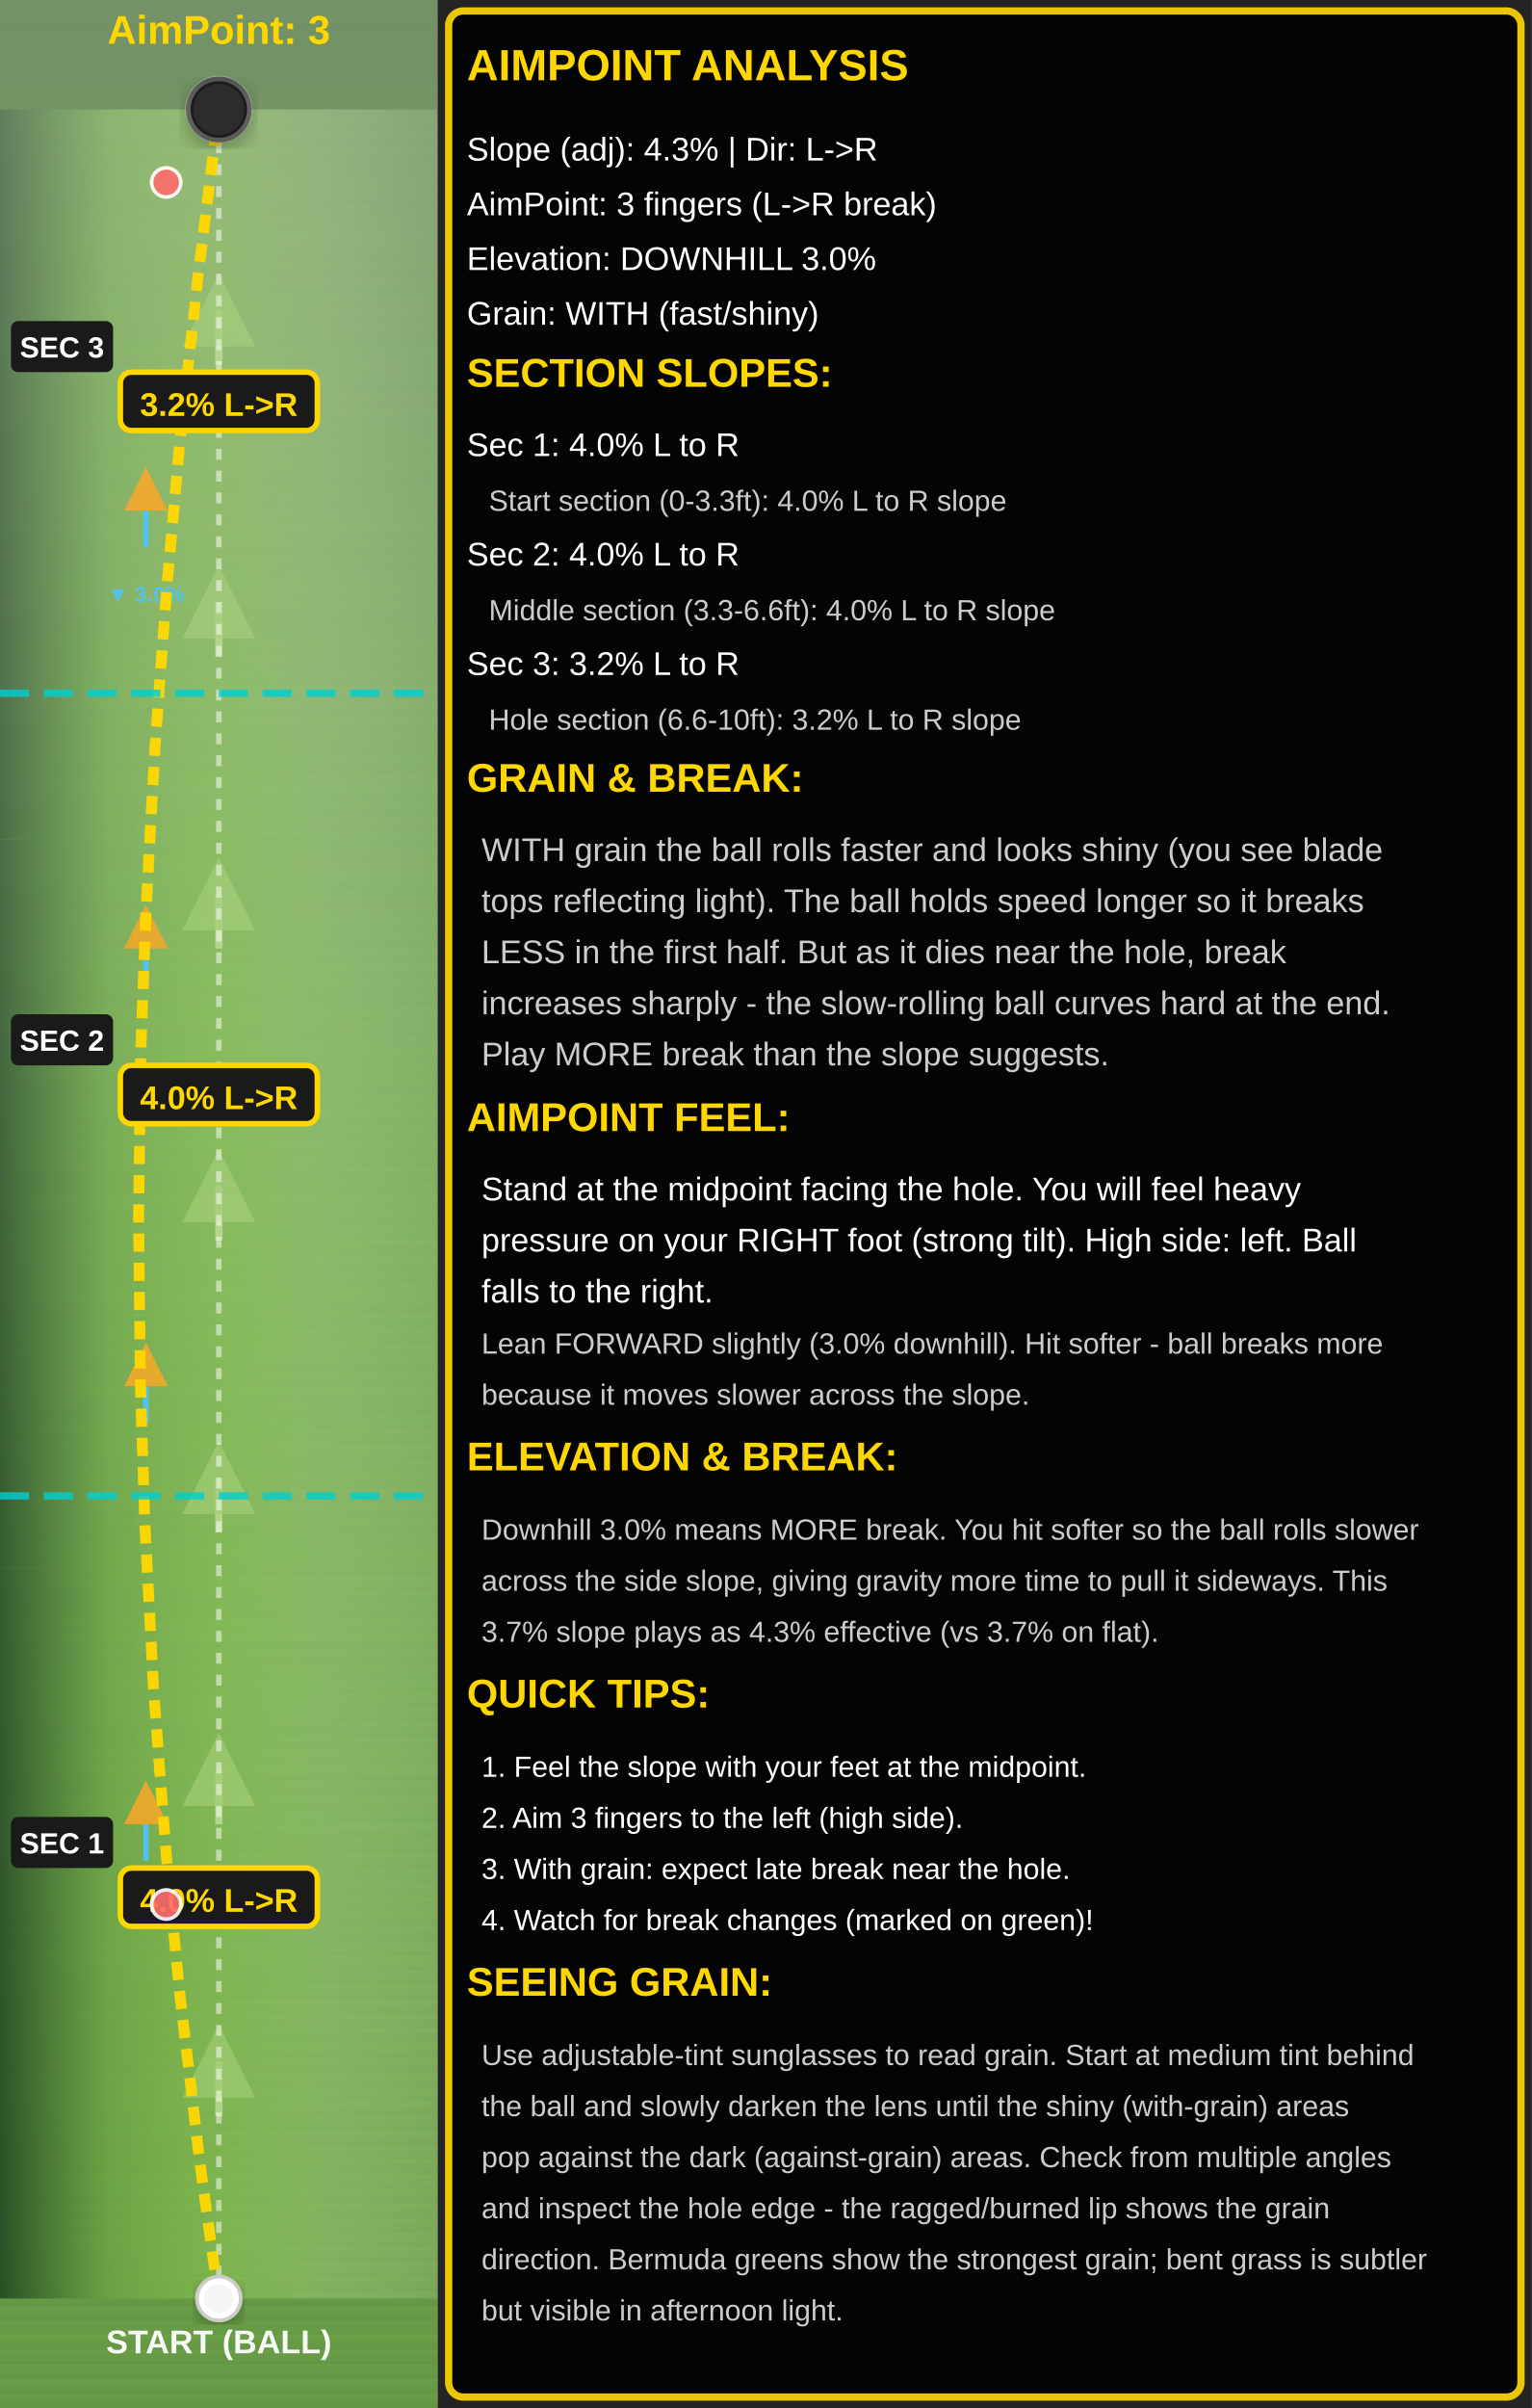
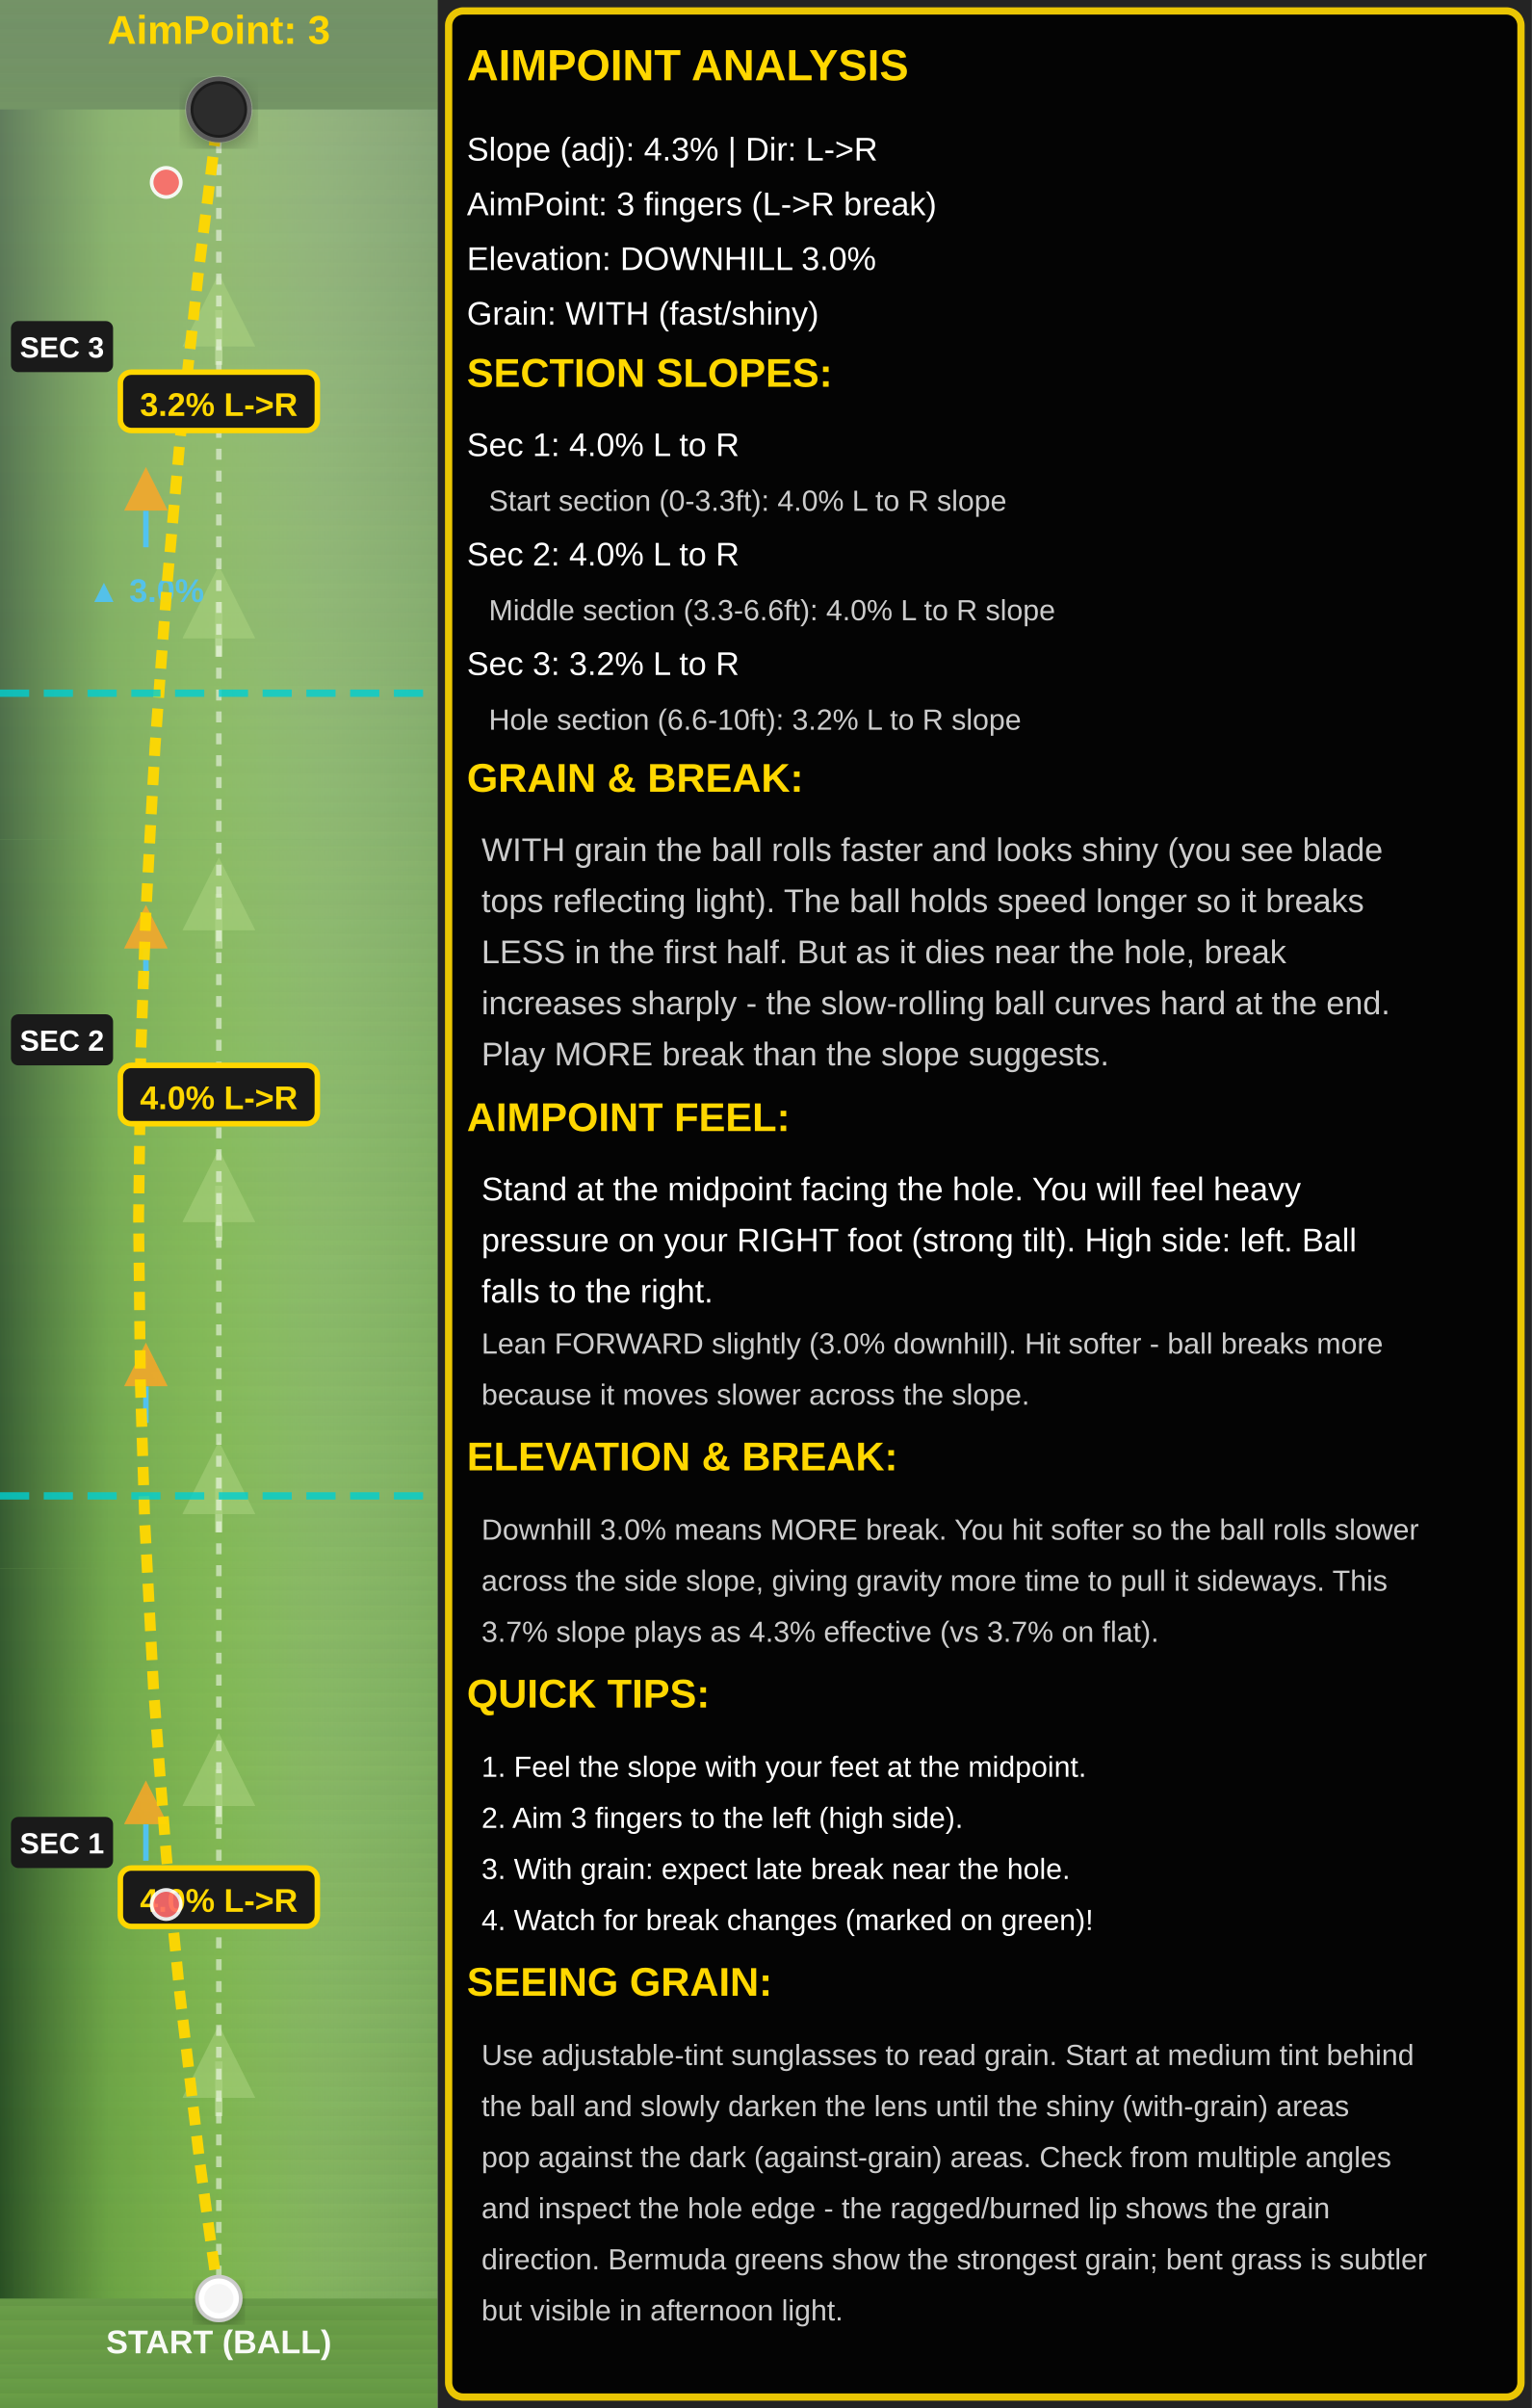
<svg xmlns="http://www.w3.org/2000/svg" width="420" height="660">
  <defs>
    <linearGradient id="baseGreen" x1="0%" y1="0%" x2="0%" y2="100%">
      <stop offset="0%" style="stop-color:#689F38;stop-opacity:1" />
      <stop offset="50%" style="stop-color:#558B2F;stop-opacity:1" />
      <stop offset="100%" style="stop-color:#4A7C27;stop-opacity:1" />
    </linearGradient>
    <linearGradient id="grainGradient" x1="0%" y1="0%" x2="0%" y2="100%">
      <stop offset="0%" style="stop-color:#E8F5E9;stop-opacity:0.6" />
      <stop offset="30%" style="stop-color:#C8E6C9;stop-opacity:0.5" />
      <stop offset="60%" style="stop-color:#A5D6A7;stop-opacity:0.35" />
      <stop offset="100%" style="stop-color:#81C784;stop-opacity:0.2" />
    </linearGradient>
    <linearGradient id="elevationGradient" x1="0%" y1="0%" x2="0%" y2="100%">
      <stop offset="0%" style="stop-color:#1B3D14;stop-opacity:1.00" />
      <stop offset="50%" style="stop-color:#689F38;stop-opacity:0.65" />
      <stop offset="100%" style="stop-color:#AED581;stop-opacity:0.30" />
    </linearGradient>
    <linearGradient id="breakGradientSec1" x1="0%" y1="0%" x2="100%" y2="0%">
      <stop offset="0%" style="stop-color:#1B3D14;stop-opacity:1.0" />
      <stop offset="25%" style="stop-color:#689F38;stop-opacity:0.8" />
      <stop offset="50%" style="stop-color:#8BC34A;stop-opacity:0.6" />
      <stop offset="75%" style="stop-color:#AED581;stop-opacity:0.4" />
      <stop offset="100%" style="stop-color:#C5E1A5;stop-opacity:0.2" />
    </linearGradient>
    <linearGradient id="breakGradientSec2" x1="0%" y1="0%" x2="100%" y2="0%">
      <stop offset="0%" style="stop-color:#1B3D14;stop-opacity:1.0" />
      <stop offset="25%" style="stop-color:#689F38;stop-opacity:0.8" />
      <stop offset="50%" style="stop-color:#8BC34A;stop-opacity:0.6" />
      <stop offset="75%" style="stop-color:#AED581;stop-opacity:0.4" />
      <stop offset="100%" style="stop-color:#C5E1A5;stop-opacity:0.2" />
    </linearGradient>
    <linearGradient id="breakGradientSec3" x1="0%" y1="0%" x2="100%" y2="0%">
      <stop offset="0%" style="stop-color:#1B3D14;stop-opacity:1.0" />
      <stop offset="25%" style="stop-color:#689F38;stop-opacity:0.8" />
      <stop offset="50%" style="stop-color:#8BC34A;stop-opacity:0.6" />
      <stop offset="75%" style="stop-color:#AED581;stop-opacity:0.4" />
      <stop offset="100%" style="stop-color:#C5E1A5;stop-opacity:0.2" />
    </linearGradient>
    <linearGradient id="holeGrainGradient" x1="50%" y1="0%" x2="50%" y2="100%">
      <stop offset="0%" style="stop-color:#FFFFFF;stop-opacity:0.3" />
      <stop offset="50%" style="stop-color:#CCCCCC;stop-opacity:0.5" />
      <stop offset="100%" style="stop-color:#999999;stop-opacity:0.6" />
    </linearGradient>
    <filter id="shadow">
      <feDropShadow dx="0" dy="2" stdDeviation="3" flood-opacity="0.3" />
    </filter>
    <marker id="arrowhead-grain" markerWidth="10" markerHeight="10" refX="5" refY="5" orient="auto">
      <polygon points="0,0 10,5 0,10" fill="#AED581" opacity="0.7" />
    </marker>
    <marker id="arrowhead-elev-up" markerWidth="8" markerHeight="8" refX="4" refY="8" orient="0">
      <polygon points="4,0 8,8 0,8" fill="#FFA726" opacity="0.85" />
    </marker>
    <marker id="arrowhead-elev-down" markerWidth="8" markerHeight="8" refX="4" refY="0" orient="0">
      <polygon points="0,0 8,0 4,8" fill="#4FC3F7" opacity="0.85" />
    </marker>
    <pattern id="grassTexture" x="0" y="0" width="4" height="4" patternUnits="userSpaceOnUse">
      <rect width="4" height="4" fill="url(#baseGreen)" opacity="0.95" />
      <line x1="0" y1="2" x2="4" y2="2" stroke="#5A9B3F" stroke-width="0.5" opacity="0.3" />
    </pattern>
  </defs>
  <rect width="120" height="660" fill="url(#baseGreen)" />
  <rect width="120" height="660" fill="url(#grassTexture)" opacity="0.3" />
  <rect width="120" height="660" fill="url(#elevationGradient)" opacity="0.7" />
  <rect x="0" y="430.0" width="120" height="200.0" fill="url(#breakGradientSec1)" opacity="1.0" />
  <rect x="0" y="230.0" width="120" height="200.0" fill="url(#breakGradientSec2)" opacity="1.0" />
  <rect x="0" y="30" width="120" height="200.0" fill="url(#breakGradientSec3)" opacity="1.0" />
  <rect width="120" height="660" fill="url(#grainGradient)" opacity="0.6" />
  <line x1="60.0" y1="100" x2="60.0" y2="85" stroke="#C5E1A5" stroke-width="2" opacity="0.7" marker-end="url(#arrowhead-grain)" />
  <line x1="60.0" y1="180" x2="60.0" y2="165" stroke="#C5E1A5" stroke-width="2" opacity="0.7" marker-end="url(#arrowhead-grain)" />
  <line x1="60.0" y1="260" x2="60.0" y2="245" stroke="#C5E1A5" stroke-width="2" opacity="0.7" marker-end="url(#arrowhead-grain)" />
  <line x1="60.0" y1="340" x2="60.0" y2="325" stroke="#C5E1A5" stroke-width="2" opacity="0.7" marker-end="url(#arrowhead-grain)" />
  <line x1="60.0" y1="420" x2="60.0" y2="405" stroke="#C5E1A5" stroke-width="2" opacity="0.7" marker-end="url(#arrowhead-grain)" />
  <line x1="60.0" y1="500" x2="60.0" y2="485" stroke="#C5E1A5" stroke-width="2" opacity="0.7" marker-end="url(#arrowhead-grain)" />
  <line x1="60.0" y1="580" x2="60.0" y2="565" stroke="#C5E1A5" stroke-width="2" opacity="0.7" marker-end="url(#arrowhead-grain)" />
  <line x1="40.0" y1="150" x2="40.0" y2="140" stroke="#4FC3F7" stroke-width="1.5" opacity="0.95" marker-end="url(#arrowhead-elev-up)" />
  <line x1="40.0" y1="270" x2="40.0" y2="260" stroke="#4FC3F7" stroke-width="1.5" opacity="0.95" marker-end="url(#arrowhead-elev-up)" />
  <line x1="40.0" y1="390" x2="40.0" y2="380" stroke="#4FC3F7" stroke-width="1.5" opacity="0.95" marker-end="url(#arrowhead-elev-up)" />
  <line x1="40.0" y1="510" x2="40.0" y2="500" stroke="#4FC3F7" stroke-width="1.5" opacity="0.95" marker-end="url(#arrowhead-elev-up)" />
-   <text x="40.0" y="165" font-family="Arial, sans-serif" font-size="6" fill="#4FC3F7" text-anchor="middle" font-weight="bold" opacity="0.9">▼ 3.0%</text>
+   <text x="40.0" y="165" font-family="Arial, sans-serif" font-size="9" fill="#4FC3F7" text-anchor="middle" font-weight="bold" opacity="0.9">▲ 3.0%</text>
  <line x1="60.0" y1="630" x2="60.0" y2="30.0" stroke="#FFFFFF" stroke-width="1.5" stroke-dasharray="3,3" opacity="0.5" />
  <path d="M 60.0 630.0 C 58.2 617.5, 56.4 604.6, 54.7 592.0 C 52.9 577.0, 51.1 561.5, 49.3 546.5 C 48.0 533.9, 46.8 521.0, 45.6 508.5 C 44.4 493.4, 43.2 477.9, 42.1 462.9 C 41.3 447.9, 40.5 432.4, 39.7 417.3 C 39.3 404.8, 38.9 391.9, 38.5 379.4 C 38.3 364.3, 38.2 348.8, 38.0 333.8 C 38.2 318.8, 38.4 303.3, 38.6 288.2 C 39.1 275.7, 39.5 262.8, 40.0 250.3 C 40.8 235.2, 41.6 219.7, 42.5 204.7 C 43.6 189.6, 44.7 174.2, 45.9 159.1 C 47.0 146.6, 48.2 133.7, 49.3 121.1 C 51.0 106.1, 52.6 90.6, 54.3 75.6 C 56.2 60.5, 58.1 45.0, 60.0 30.0" stroke="#FFD700" stroke-width="3" fill="none" stroke-dasharray="5,3" opacity="0.95" />
  <line x1="0" y1="410.0" x2="120" y2="410.0" stroke="#00CED1" stroke-width="2" opacity="0.8" stroke-dasharray="8,4" />
  <line x1="0" y1="190.0" x2="120" y2="190.0" stroke="#00CED1" stroke-width="2" opacity="0.8" stroke-dasharray="8,4" />
  <rect x="3" y="498.0" width="28" height="14" fill="#1A1A1A" rx="2" />
  <text x="17" y="508.0" font-family="Arial, sans-serif" font-size="8" fill="#FFFFFF" text-anchor="middle" font-weight="bold">SEC 1</text>
  <rect x="33.0" y="512.0" width="54" height="16" fill="#1A1A1A" rx="3" stroke="#FFD700" stroke-width="1.5" />
  <text x="60.0" y="524.0" font-family="Arial, sans-serif" font-size="9" fill="#FFD700" text-anchor="middle" font-weight="bold">4.0% L-&gt;R</text>
  <rect x="3" y="278.0" width="28" height="14" fill="#1A1A1A" rx="2" />
  <text x="17" y="288.0" font-family="Arial, sans-serif" font-size="8" fill="#FFFFFF" text-anchor="middle" font-weight="bold">SEC 2</text>
  <rect x="33.0" y="292.0" width="54" height="16" fill="#1A1A1A" rx="3" stroke="#FFD700" stroke-width="1.5" />
  <text x="60.0" y="304.0" font-family="Arial, sans-serif" font-size="9" fill="#FFD700" text-anchor="middle" font-weight="bold">4.0% L-&gt;R</text>
  <rect x="3" y="88.0" width="28" height="14" fill="#1A1A1A" rx="2" />
  <text x="17" y="98.0" font-family="Arial, sans-serif" font-size="8" fill="#FFFFFF" text-anchor="middle" font-weight="bold">SEC 3</text>
  <rect x="33.0" y="102.0" width="54" height="16" fill="#1A1A1A" rx="3" stroke="#FFD700" stroke-width="1.5" />
  <text x="60.0" y="114.0" font-family="Arial, sans-serif" font-size="9" fill="#FFD700" text-anchor="middle" font-weight="bold">3.2% L-&gt;R</text>
  <circle cx="45.566" cy="522" r="4" fill="#FF6B6B" opacity="0.9" stroke="#FFFFFF" stroke-width="1" />
  <circle cx="45.566" cy="50" r="4" fill="#FF6B6B" opacity="0.9" stroke="#FFFFFF" stroke-width="1" />
  <text x="60.0" y="12" font-family="Arial, sans-serif" font-size="11" fill="#FFD700" text-anchor="middle" font-weight="bold">AimPoint: 3</text>
  <circle cx="60.0" cy="30.0" r="9" fill="#1A1A1A" filter="url(#shadow)" />
  <circle cx="60.0" cy="30.0" r="7" fill="#2C2C2C" />
  <circle cx="60.0" cy="30.0" r="8.5" fill="none" stroke="url(#holeGrainGradient)" stroke-width="1.5" opacity="0.8" />
  <circle cx="60.0" cy="630" r="6" fill="#FFFFFF" stroke="#CCCCCC" stroke-width="1" filter="url(#shadow)" />
  <circle cx="60.0" cy="630" r="4" fill="#F5F5F5" />
  <text x="60.0" y="645" font-family="Arial, sans-serif" font-size="9" fill="#FFFFFF" text-anchor="middle" font-weight="bold" opacity="0.95">START (BALL)</text>
  <rect x="120" y="0" width="300" height="660" fill="#1A1A1A" opacity="0.95" />
  <rect x="123" y="3" width="294" height="654" fill="#000000" opacity="0.9" rx="4" stroke="#FFD700" stroke-width="2" />
  <text x="128" y="22" font-family="Arial, sans-serif" font-size="12" fill="#FFD700" font-weight="bold">AIMPOINT ANALYSIS</text>
  <text x="128" y="44" font-family="Arial, sans-serif" font-size="9" fill="#FFFFFF">Slope (adj): 4.3%  |  Dir: L-&gt;R</text>
  <text x="128" y="59" font-family="Arial, sans-serif" font-size="9" fill="#FFFFFF">AimPoint: 3 fingers (L-&gt;R break)</text>
  <text x="128" y="74" font-family="Arial, sans-serif" font-size="9" fill="#FFFFFF">Elevation: DOWNHILL 3.0%</text>
  <text x="128" y="89" font-family="Arial, sans-serif" font-size="9" fill="#FFFFFF">Grain: WITH (fast/shiny)</text>
  <text x="128" y="106" font-family="Arial, sans-serif" font-size="11" fill="#FFD700" font-weight="bold">SECTION SLOPES:</text>
  <text x="128" y="125" font-family="Arial, sans-serif" font-size="9" fill="#FFFFFF">Sec 1: 4.0% L to R</text>
  <text x="134" y="140" font-family="Arial, sans-serif" font-size="8" fill="#CCCCCC">Start section (0-3.3ft): 4.0% L to R slope</text>
  <text x="128" y="155" font-family="Arial, sans-serif" font-size="9" fill="#FFFFFF">Sec 2: 4.0% L to R</text>
  <text x="134" y="170" font-family="Arial, sans-serif" font-size="8" fill="#CCCCCC">Middle section (3.3-6.6ft): 4.0% L to R slope</text>
  <text x="128" y="185" font-family="Arial, sans-serif" font-size="9" fill="#FFFFFF">Sec 3: 3.2% L to R</text>
  <text x="134" y="200" font-family="Arial, sans-serif" font-size="8" fill="#CCCCCC">Hole section (6.6-10ft): 3.2% L to R slope</text>
  <text x="128" y="217" font-family="Arial, sans-serif" font-size="11" fill="#FFD700" font-weight="bold">GRAIN &amp; BREAK:</text>
  <text x="132" y="236" font-family="Arial, sans-serif" font-size="9" fill="#CCCCCC">WITH grain the ball rolls faster and looks shiny (you see blade</text>
  <text x="132" y="250" font-family="Arial, sans-serif" font-size="9" fill="#CCCCCC">tops reflecting light). The ball holds speed longer so it breaks</text>
  <text x="132" y="264" font-family="Arial, sans-serif" font-size="9" fill="#CCCCCC">LESS in the first half. But as it dies near the hole, break</text>
  <text x="132" y="278" font-family="Arial, sans-serif" font-size="9" fill="#CCCCCC">increases sharply - the slow-rolling ball curves hard at the end.</text>
  <text x="132" y="292" font-family="Arial, sans-serif" font-size="9" fill="#CCCCCC">Play MORE break than the slope suggests.</text>
  <text x="128" y="310" font-family="Arial, sans-serif" font-size="11" fill="#FFD700" font-weight="bold">AIMPOINT FEEL:</text>
  <text x="132" y="329" font-family="Arial, sans-serif" font-size="9" fill="#FFFFFF">Stand at the midpoint facing the hole. You will feel heavy</text>
  <text x="132" y="343" font-family="Arial, sans-serif" font-size="9" fill="#FFFFFF">pressure on your RIGHT foot (strong tilt). High side: left. Ball</text>
  <text x="132" y="357" font-family="Arial, sans-serif" font-size="9" fill="#FFFFFF">falls to the right.</text>
  <text x="132" y="371" font-family="Arial, sans-serif" font-size="8" fill="#CCCCCC">Lean FORWARD slightly (3.0% downhill). Hit softer - ball breaks more</text>
  <text x="132" y="385" font-family="Arial, sans-serif" font-size="8" fill="#CCCCCC">because it moves slower across the slope.</text>
  <text x="128" y="403" font-family="Arial, sans-serif" font-size="11" fill="#FFD700" font-weight="bold">ELEVATION &amp; BREAK:</text>
  <text x="132" y="422" font-family="Arial, sans-serif" font-size="8" fill="#CCCCCC">Downhill 3.0% means MORE break. You hit softer so the ball rolls slower</text>
  <text x="132" y="436" font-family="Arial, sans-serif" font-size="8" fill="#CCCCCC">across the side slope, giving gravity more time to pull it sideways. This</text>
  <text x="132" y="450" font-family="Arial, sans-serif" font-size="8" fill="#CCCCCC">3.7% slope plays as 4.3% effective (vs 3.7% on flat).</text>
  <text x="128" y="468" font-family="Arial, sans-serif" font-size="11" fill="#FFD700" font-weight="bold">QUICK TIPS:</text>
  <text x="132" y="487" font-family="Arial, sans-serif" font-size="8" fill="#FFFFFF">1. Feel the slope with your feet at the midpoint.</text>
  <text x="132" y="501" font-family="Arial, sans-serif" font-size="8" fill="#FFFFFF">2. Aim 3 fingers to the left (high side).</text>
  <text x="132" y="515" font-family="Arial, sans-serif" font-size="8" fill="#FFFFFF">3. With grain: expect late break near the hole.</text>
  <text x="132" y="529" font-family="Arial, sans-serif" font-size="8" fill="#FFFFFF">4. Watch for break changes (marked on green)!</text>
  <text x="128" y="547" font-family="Arial, sans-serif" font-size="11" fill="#FFD700" font-weight="bold">SEEING GRAIN:</text>
  <text x="132" y="566" font-family="Arial, sans-serif" font-size="8" fill="#CCCCCC">Use adjustable-tint sunglasses to read grain. Start at medium tint behind</text>
  <text x="132" y="580" font-family="Arial, sans-serif" font-size="8" fill="#CCCCCC">the ball and slowly darken the lens until the shiny (with-grain) areas</text>
  <text x="132" y="594" font-family="Arial, sans-serif" font-size="8" fill="#CCCCCC">pop against the dark (against-grain) areas. Check from multiple angles</text>
  <text x="132" y="608" font-family="Arial, sans-serif" font-size="8" fill="#CCCCCC">and inspect the hole edge - the ragged/burned lip shows the grain</text>
  <text x="132" y="622" font-family="Arial, sans-serif" font-size="8" fill="#CCCCCC">direction. Bermuda greens show the strongest grain; bent grass is subtler</text>
  <text x="132" y="636" font-family="Arial, sans-serif" font-size="8" fill="#CCCCCC">but visible in afternoon light.</text>
</svg>
